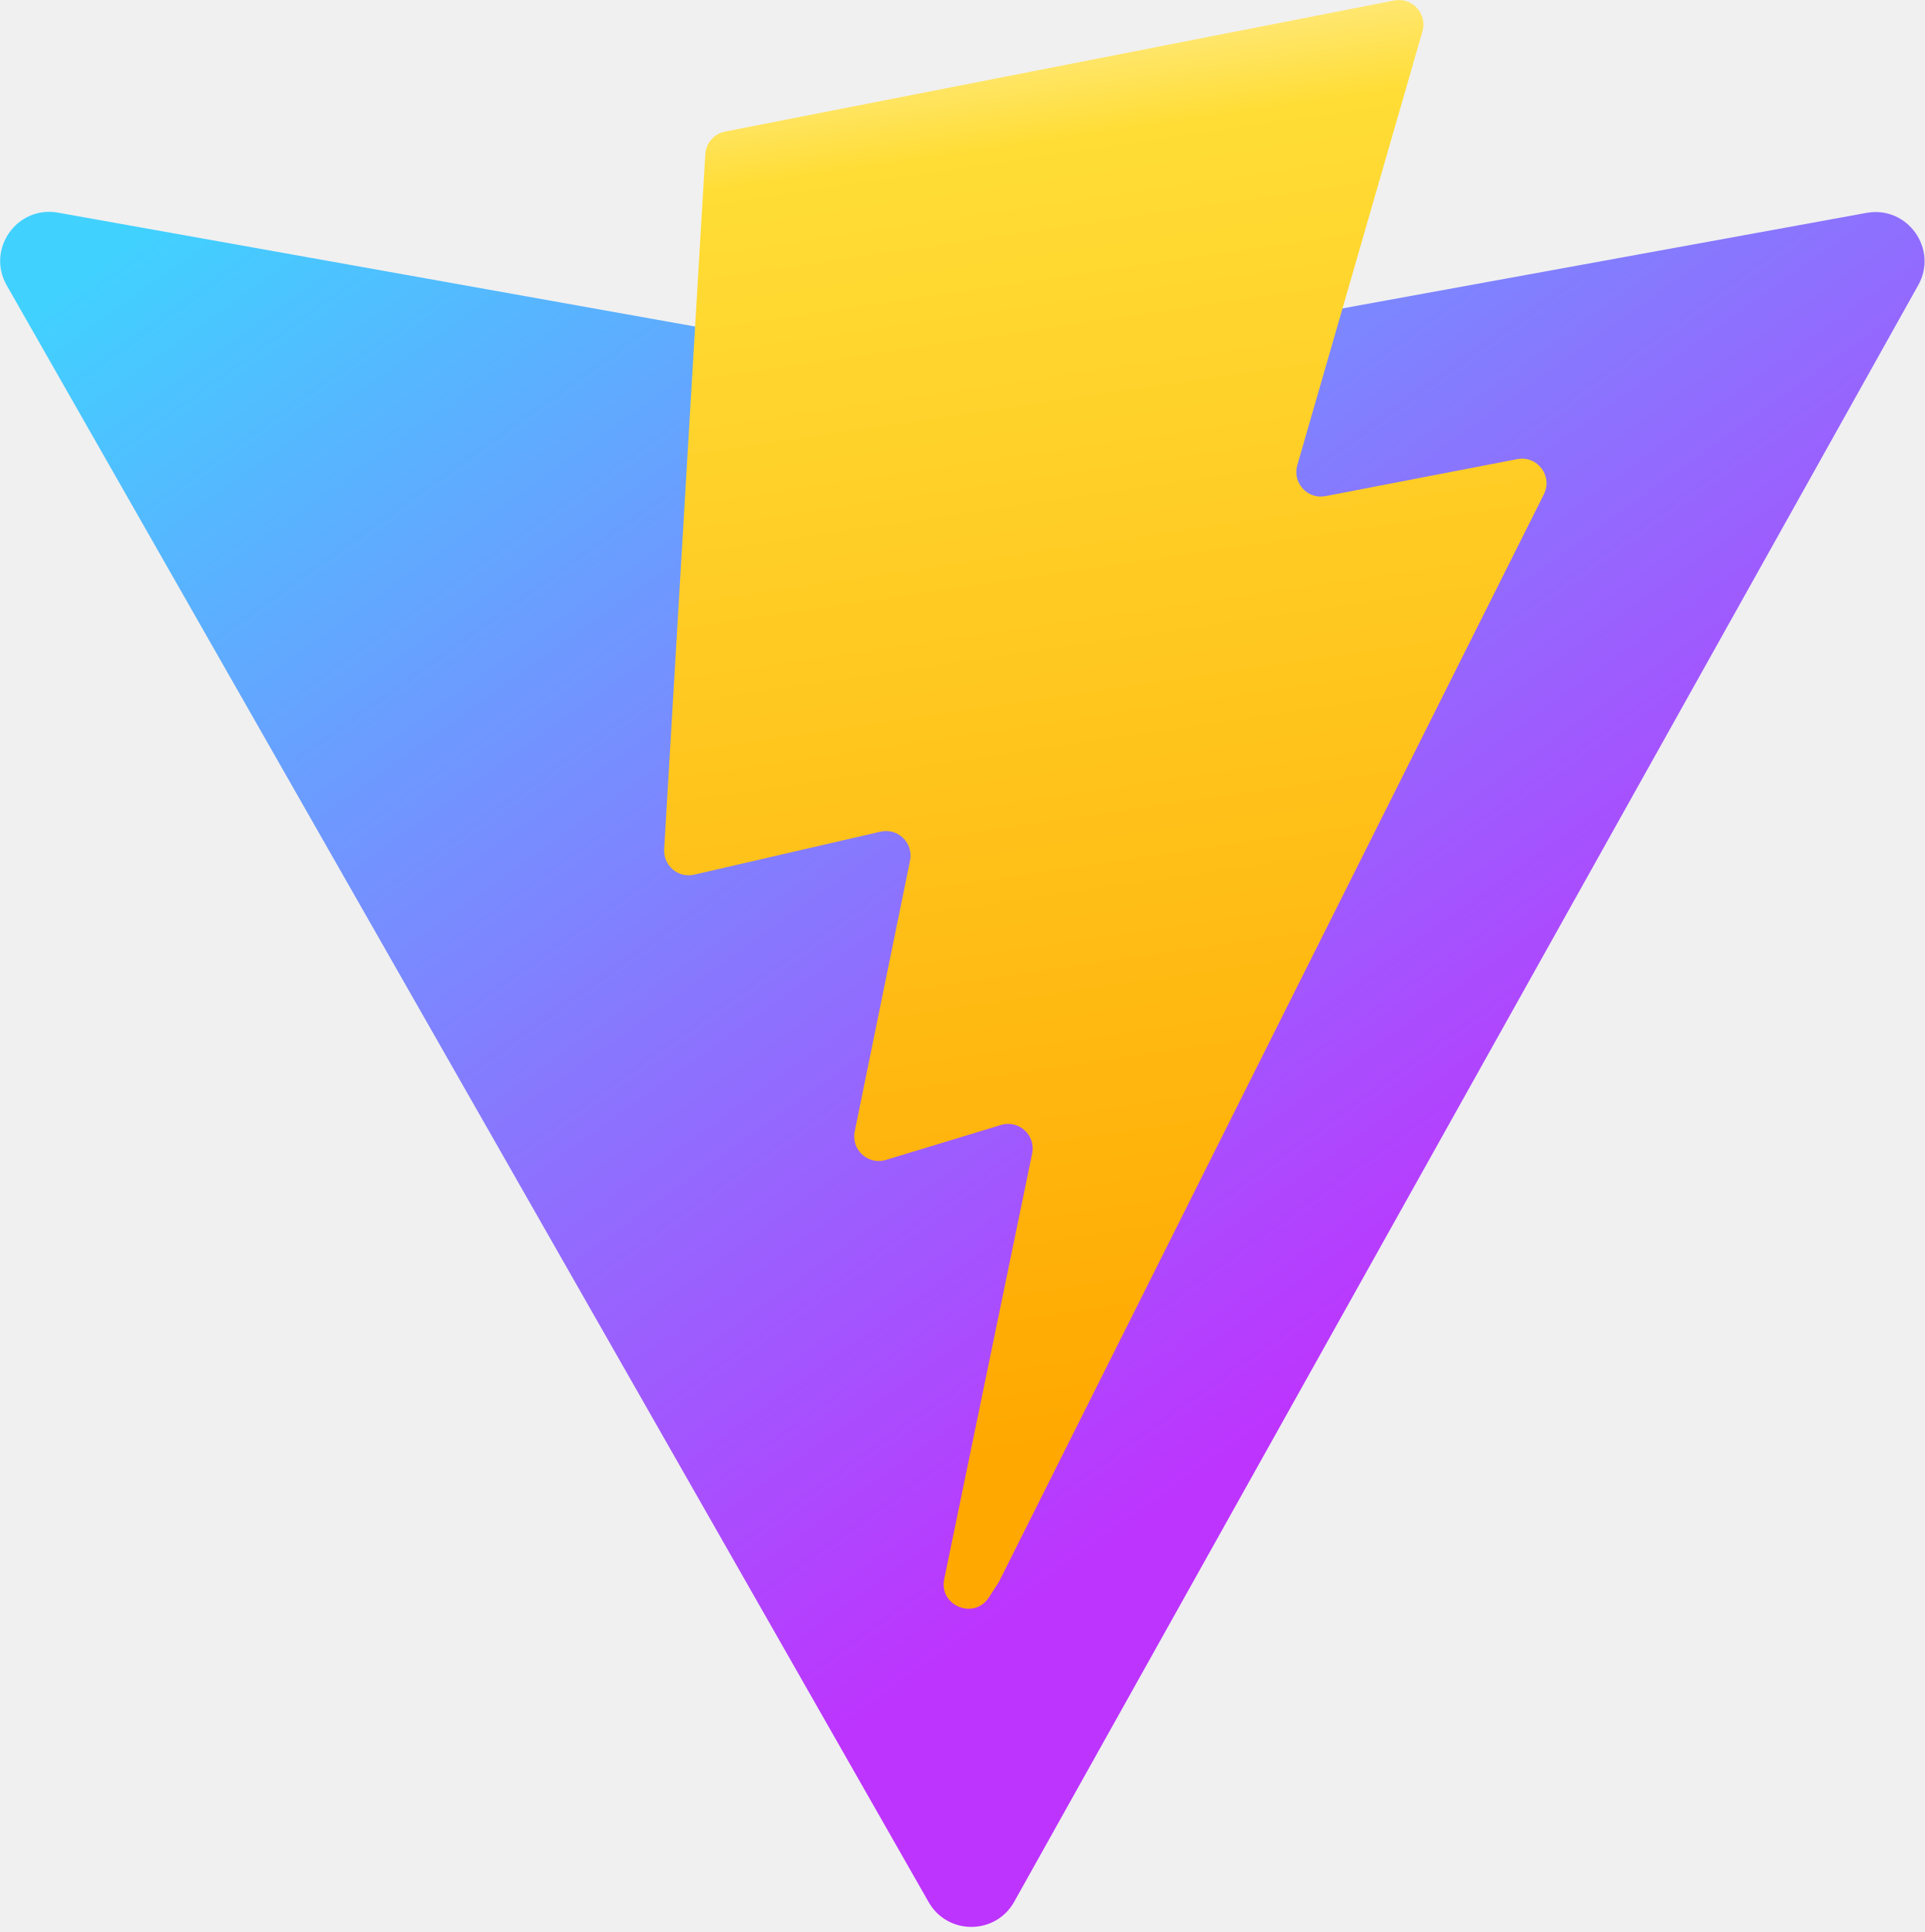
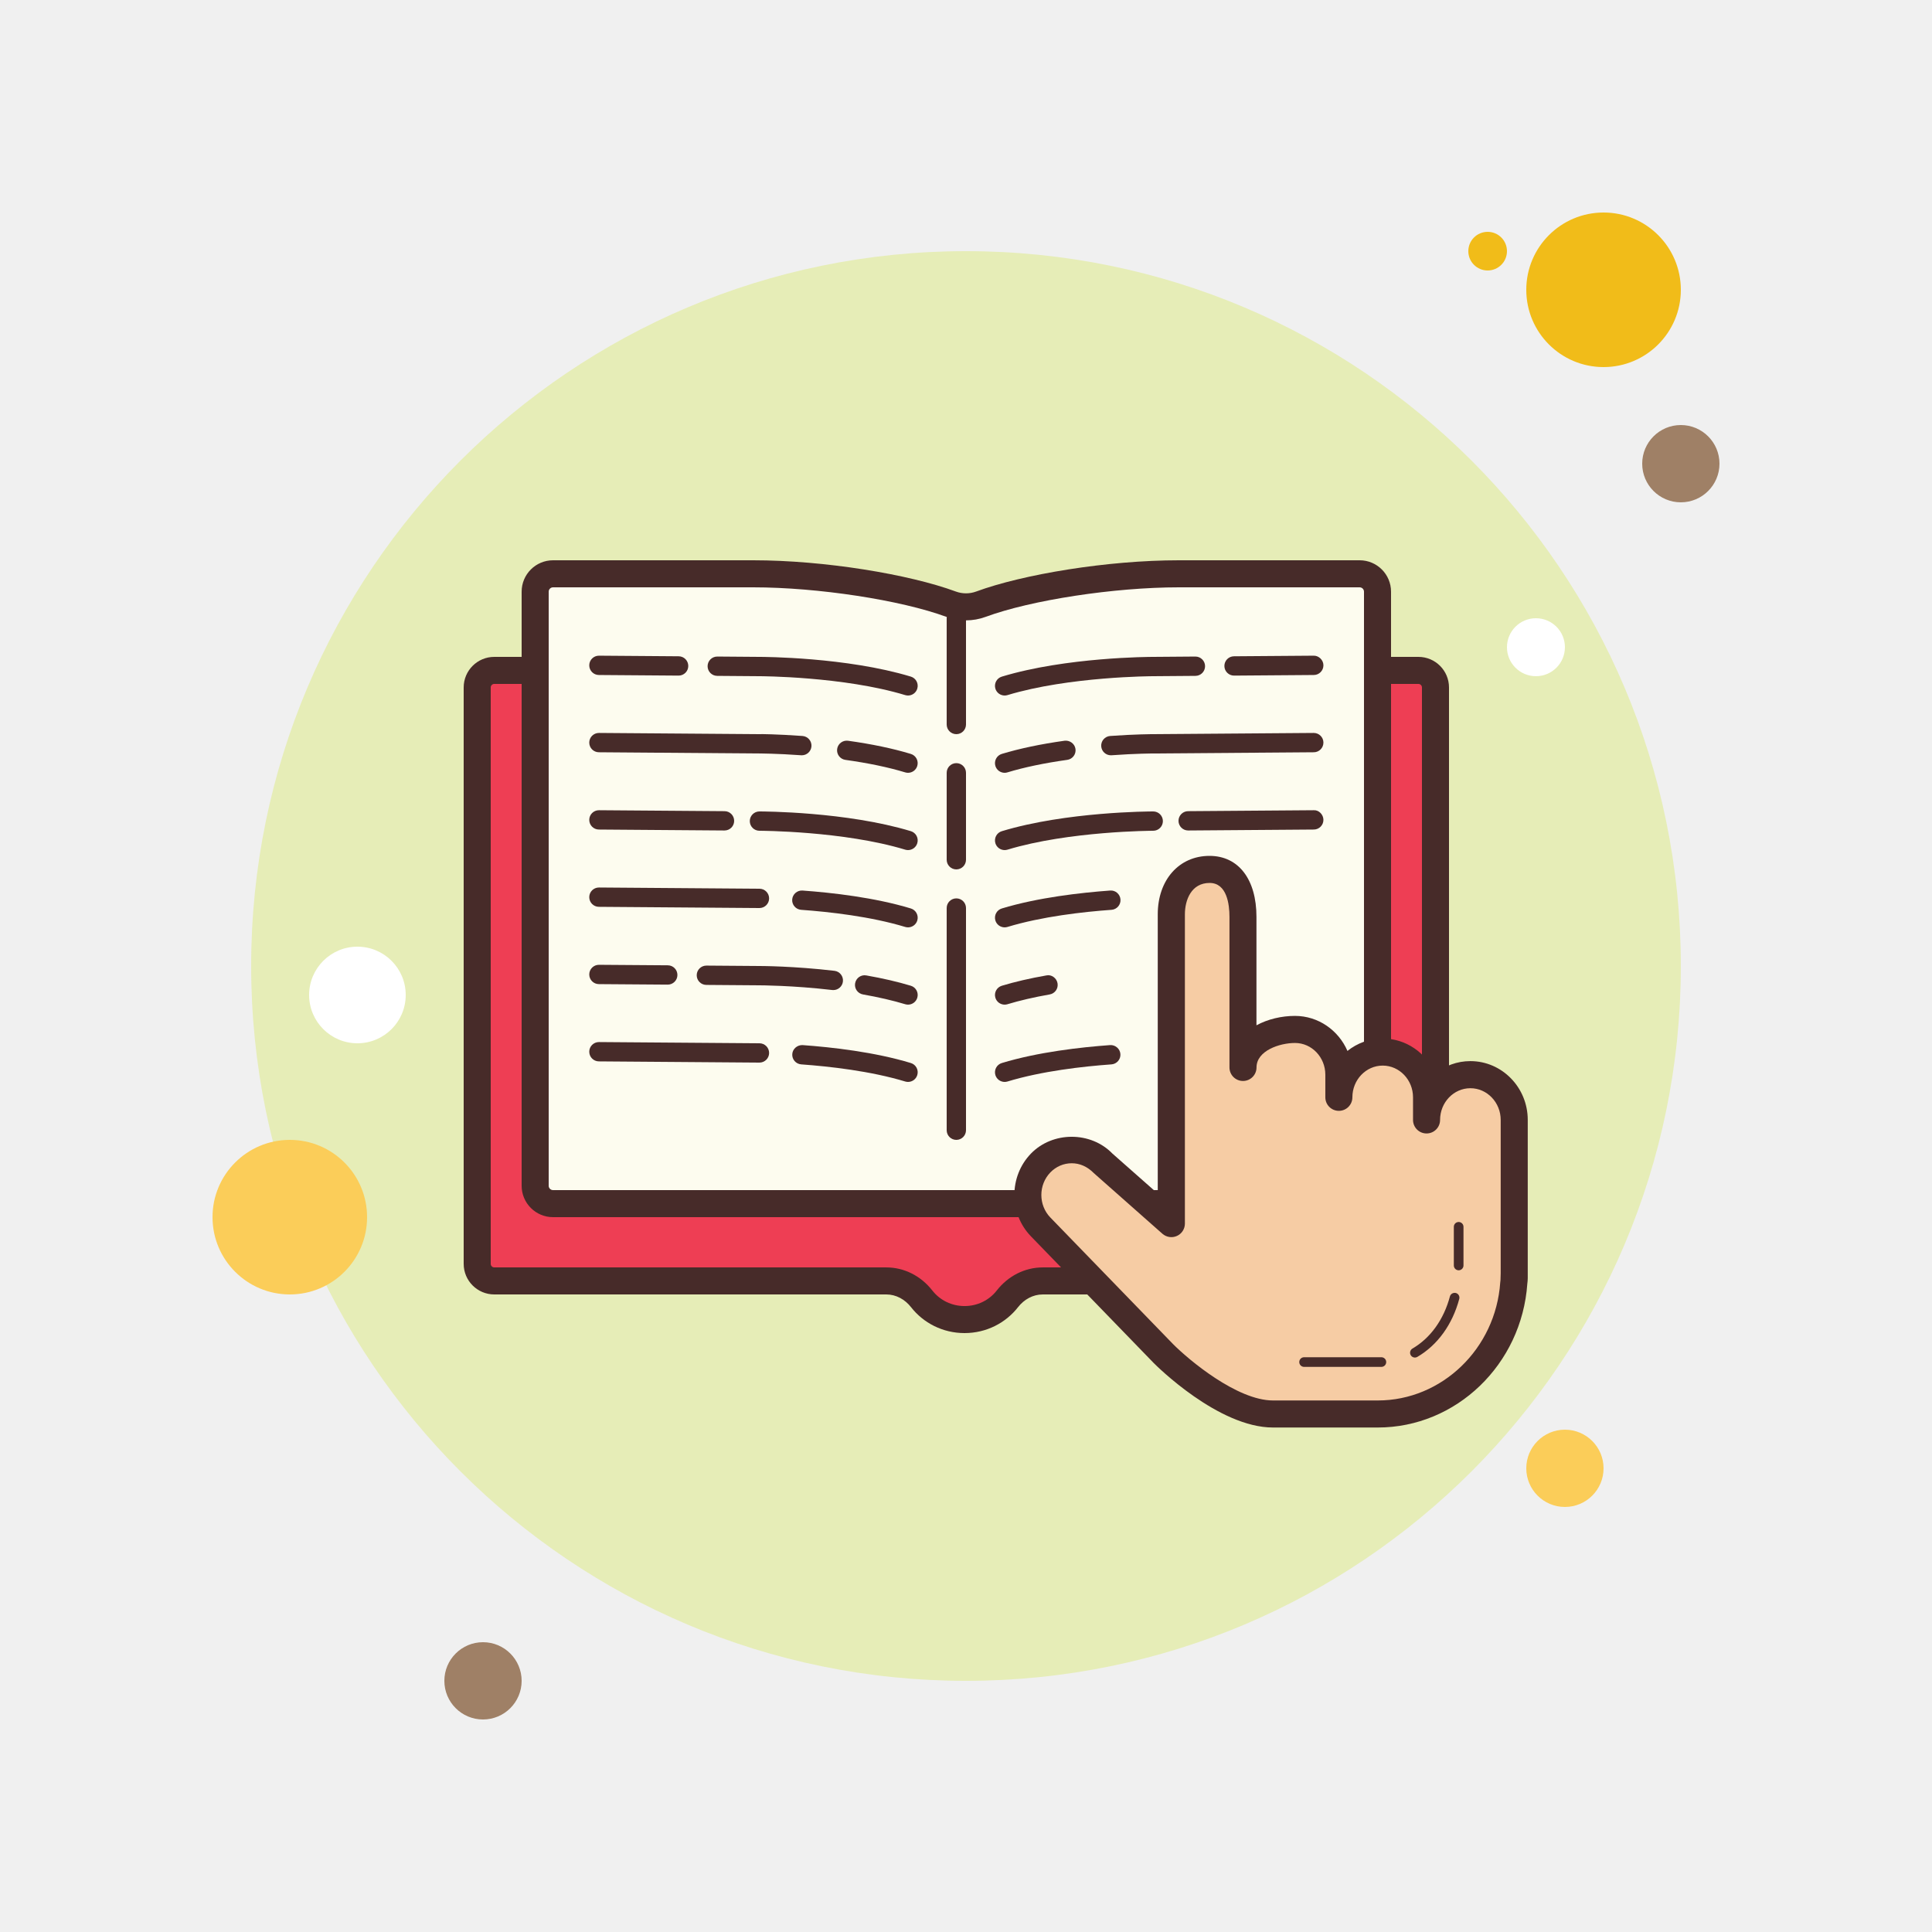
- <svg xmlns="http://www.w3.org/2000/svg" aria-hidden="true" role="img" class="iconify iconify--logos" width="31.88" height="32" preserveAspectRatio="xMidYMid meet" viewBox="0 0 256 257">
-   <defs>
-     <linearGradient id="IconifyId1813088fe1fbc01fb466" x1="-.828%" x2="57.636%" y1="7.652%" y2="78.411%">
-       <stop offset="0%" stop-color="#41D1FF" />
-       <stop offset="100%" stop-color="#BD34FE" />
-     </linearGradient>
-     <linearGradient id="IconifyId1813088fe1fbc01fb467" x1="43.376%" x2="50.316%" y1="2.242%" y2="89.03%">
-       <stop offset="0%" stop-color="#FFEA83" />
-       <stop offset="8.333%" stop-color="#FFDD35" />
-       <stop offset="100%" stop-color="#FFA800" />
-     </linearGradient>
-   </defs>
-   <path fill="url(#IconifyId1813088fe1fbc01fb466)" d="M255.153 37.938L134.897 252.976c-2.483 4.44-8.862 4.466-11.382.048L.875 37.958c-2.746-4.814 1.371-10.646 6.827-9.67l120.385 21.517a6.537 6.537 0 0 0 2.322-.004l117.867-21.483c5.438-.991 9.574 4.796 6.877 9.62Z" />
-   <path fill="url(#IconifyId1813088fe1fbc01fb467)" d="M185.432.063L96.44 17.501a3.268 3.268 0 0 0-2.634 3.014l-5.474 92.456a3.268 3.268 0 0 0 3.997 3.378l24.777-5.718c2.318-.535 4.413 1.507 3.936 3.838l-7.361 36.047c-.495 2.426 1.782 4.5 4.151 3.78l15.304-4.649c2.372-.72 4.652 1.36 4.15 3.788l-11.698 56.621c-.732 3.542 3.979 5.473 5.943 2.437l1.313-2.028l72.516-144.72c1.215-2.423-.88-5.186-3.54-4.672l-25.505 4.922c-2.396.462-4.435-1.77-3.759-4.114l16.646-57.705c.677-2.35-1.37-4.583-3.769-4.113Z" />
+ <svg xmlns="http://www.w3.org/2000/svg" x="0px" y="0px" width="100" height="100" viewBox="0 0 100 100">
+   <circle cx="77" cy="13" r="1" fill="#f1bc19" />
+   <circle cx="50" cy="50" r="37" fill="#e6edb7" />
+   <circle cx="83" cy="15" r="4" fill="#f1bc19" />
+   <circle cx="87" cy="24" r="2" fill="#9f8066" />
+   <circle cx="81" cy="76" r="2" fill="#fbcd59" />
+   <circle cx="15" cy="63" r="4" fill="#fbcd59" />
+   <circle cx="25" cy="87" r="2" fill="#9f8066" />
+   <circle cx="18.5" cy="51.5" r="2.5" fill="#fff" />
+   <circle cx="79.5" cy="33.5" r="1.5" fill="#fff" />
+   <path fill="#ee3e54" d="M49.924,68.3c-0.877,0-1.686-0.391-2.218-1.072c-0.46-0.59-1.127-0.928-1.831-0.928H25.583 c-0.487,0-0.883-0.396-0.883-0.883V35.583c0-0.487,0.396-0.883,0.883-0.883h47.833c0.487,0,0.883,0.396,0.883,0.883v29.834 c0,0.487-0.396,0.883-0.883,0.883H53.974c-0.704,0-1.371,0.338-1.831,0.928C51.609,67.909,50.801,68.3,49.924,68.3z" />
+   <path fill="#472b29" d="M73.417,35.4c0.101,0,0.183,0.083,0.183,0.184v29.833c0,0.101-0.082,0.184-0.183,0.184H53.974 c-0.921,0-1.789,0.436-2.383,1.197c-0.399,0.51-1.006,0.803-1.666,0.803c-0.66,0-1.268-0.293-1.667-0.804 c-0.594-0.76-1.462-1.196-2.383-1.196H25.583c-0.101,0-0.183-0.083-0.183-0.184V35.583c0-0.101,0.082-0.184,0.183-0.184H73.417 M73.417,34H25.583C24.709,34,24,34.709,24,35.583v29.833C24,66.291,24.709,67,25.583,67h20.291c0.508,0,0.967,0.258,1.28,0.658 C47.79,68.473,48.792,69,49.924,69c1.132,0,2.134-0.527,2.77-1.342c0.313-0.4,0.771-0.658,1.28-0.658h19.443 C74.291,67,75,66.291,75,65.417V35.583C75,34.709,74.291,34,73.417,34L73.417,34z" />
+   <path fill="#fdfcef" d="M28.625,62.3c-0.51,0-0.925-0.415-0.925-0.925v-30.75c0-0.51,0.415-0.925,0.925-0.925h10.359 c3.468,0,7.776,0.661,10.246,1.572c0.246,0.092,0.505,0.139,0.77,0.139s0.524-0.047,0.771-0.139 c2.468-0.911,6.778-1.572,10.245-1.572h9.359c0.51,0,0.925,0.415,0.925,0.925v30.75c0,0.51-0.415,0.925-0.925,0.925H28.625z" />
+   <path fill="#472b29" d="M70.375,30.4c0.124,0,0.225,0.101,0.225,0.225v30.75c0,0.124-0.101,0.225-0.225,0.225H51h-2H28.625 c-0.124,0-0.225-0.101-0.225-0.225v-30.75c0-0.124,0.101-0.225,0.225-0.225h10.36c3.341,0,7.641,0.658,10.004,1.53 c0.324,0.12,0.665,0.18,1.011,0.18s0.687-0.061,1.012-0.18c2.362-0.873,6.663-1.53,10.003-1.53H70.375 M70.375,29h-9.36 c-3.696,0-8.08,0.728-10.488,1.617c-0.17,0.063-0.348,0.094-0.527,0.094s-0.358-0.031-0.527-0.094 C47.065,29.728,42.68,29,38.985,29h-10.36C27.728,29,27,29.728,27,30.625v30.75C27,62.272,27.728,63,28.625,63H49h2h19.375 C71.272,63,72,62.272,72,61.375v-30.75C72,29.728,71.272,29,70.375,29L70.375,29z" />
+   <path fill="#d7ccc8" d="M72.022,61.534v4.488h2.326V62.69c-0.066,0.017-0.134,0.025-0.199,0.045 C73.572,62.157,72.836,61.746,72.022,61.534z" />
+   <path fill="#f6cca4" d="M76.105,55.625c-1.254,0-2.27,1.048-2.27,2.342v-1.171c0-1.293-1.016-2.342-2.27-2.342 c-1.254,0-2.27,1.048-2.27,2.342v-1.171c0-1.293-1.016-2.342-2.27-2.342c-1.254,0-2.693,0.674-2.693,1.967v-7.792 c0-1.293-0.476-2.458-1.729-2.458s-1.979,1.033-1.979,2.326v16.007l-3.549-3.138c-0.886-0.915-2.323-0.915-3.21,0 c-0.886,0.915-0.886,2.397,0,3.312l6.351,6.552c0,0,3.103,3.128,5.674,3.128h5.423c3.73,0,6.776-2.985,7.035-6.765 c0.009-0.086,0.025-0.171,0.025-0.26v-0.26v-6.327v-1.61C78.375,56.673,77.359,55.625,76.105,55.625z" />
+   <path fill="#472b29" d="M71.314,73.888h-5.423c-2.83,0-6.036-3.199-6.172-3.335l-6.356-6.559 c-1.146-1.181-1.146-3.104,0-4.286c1.124-1.157,3.091-1.159,4.215,0l2.347,2.072V47.326c0-1.782,1.102-3.026,2.68-3.026 c1.498,0,2.429,1.21,2.429,3.158v5.611c0.591-0.32,1.301-0.486,1.993-0.486c1.211,0,2.255,0.746,2.717,1.813 c0.503-0.402,1.136-0.643,1.822-0.643c1.211,0,2.255,0.746,2.717,1.813c0.504-0.402,1.137-0.643,1.823-0.643 c1.638,0,2.97,1.364,2.97,3.042v8.195c0,0.096-0.011,0.188-0.022,0.281C78.764,70.63,75.366,73.888,71.314,73.888z M55.472,60.21 c-0.416,0-0.808,0.168-1.104,0.473c-0.624,0.645-0.624,1.693,0,2.337l6.352,6.553c0.802,0.807,3.308,2.915,5.172,2.915h5.423 c3.318,0,6.103-2.685,6.337-6.112c0.001-0.015,0.012-0.101,0.013-0.115l0.011-0.357v-7.936c0-0.905-0.704-1.642-1.569-1.642 s-1.569,0.736-1.569,1.642c0,0.387-0.313,0.7-0.7,0.7s-0.7-0.313-0.7-0.7v-1.171c0-0.905-0.704-1.642-1.57-1.642 c-0.865,0-1.569,0.736-1.569,1.642c0,0.387-0.313,0.7-0.7,0.7s-0.7-0.313-0.7-0.7v-1.171c0-0.905-0.704-1.642-1.569-1.642 c-0.804,0-1.993,0.402-1.993,1.267c0,0.387-0.313,0.7-0.7,0.7s-0.7-0.313-0.7-0.7v-7.792c0-0.656-0.134-1.758-1.028-1.758 c-0.944,0-1.279,0.876-1.279,1.626v16.007c0,0.275-0.161,0.525-0.412,0.638c-0.252,0.114-0.545,0.068-0.752-0.113l-3.549-3.138 C56.278,60.378,55.887,60.21,55.472,60.21z" />
+   <path fill="#472b29" d="M49.5,38c-0.276,0-0.5-0.224-0.5-0.5V32c0-0.276,0.224-0.5,0.5-0.5S50,31.724,50,32v5.5 C50,37.776,49.776,38,49.5,38z" />
+   <path fill="#472b29" d="M49.5,45c-0.276,0-0.5-0.224-0.5-0.5V40c0-0.276,0.224-0.5,0.5-0.5S50,39.724,50,40v4.5 C50,44.776,49.776,45,49.5,45z" />
+   <path fill="#472b29" d="M49.5,59c-0.276,0-0.5-0.224-0.5-0.5V47c0-0.276,0.224-0.5,0.5-0.5S50,46.724,50,47v11.5 C50,58.776,49.776,59,49.5,59z" />
+   <path fill="#472b29" d="M47,36c-0.048,0-0.097-0.007-0.145-0.021C43.667,35.011,39.352,35,39.309,35l-2.188-0.017 c-0.276-0.002-0.498-0.228-0.496-0.504c0.002-0.274,0.226-0.496,0.5-0.496c0.001,0,0.002,0,0.004,0L39.313,34 c0.179,0,4.503,0.012,7.832,1.021c0.264,0.08,0.414,0.359,0.333,0.624C47.413,35.861,47.215,36,47,36z" />
+   <path fill="#472b29" d="M35.125,34.969c-0.001,0-0.002,0-0.004,0l-4.125-0.031c-0.276-0.002-0.498-0.228-0.496-0.504 c0.002-0.274,0.226-0.496,0.5-0.496c0.001,0,0.002,0,0.004,0l4.125,0.031c0.276,0.002,0.498,0.228,0.496,0.504 C35.624,34.747,35.4,34.969,35.125,34.969z" />
+   <path fill="#472b29" d="M47,40c-0.048,0-0.097-0.007-0.145-0.021c-0.875-0.266-1.917-0.483-3.098-0.648 c-0.273-0.038-0.464-0.291-0.426-0.564s0.291-0.463,0.564-0.426c1.232,0.172,2.325,0.401,3.249,0.682 c0.265,0.08,0.414,0.359,0.333,0.624C47.413,39.861,47.215,40,47,40z" />
+   <path fill="#472b29" d="M41.503,39.093c-0.012,0-0.024,0-0.036-0.001C40.209,39.001,39.318,39,39.309,39l-8.313-0.063 c-0.276-0.002-0.498-0.228-0.496-0.504c0.002-0.274,0.226-0.496,0.5-0.496c0.001,0,0.002,0,0.004,0L39.313,38 c0.01-0.009,0.919,0,2.225,0.094c0.275,0.021,0.483,0.26,0.463,0.535C41.982,38.892,41.763,39.093,41.503,39.093z" />
+   <path fill="#472b29" d="M47,44c-0.048,0-0.097-0.007-0.145-0.021C43.667,43.011,39.352,43,39.309,43 c-0.276,0-0.5-0.224-0.5-0.5s0.224-0.5,0.5-0.5c0.183,0,4.507,0.012,7.836,1.021c0.264,0.08,0.414,0.359,0.333,0.624 C47.413,43.861,47.215,44,47,44z" />
+   <path fill="#472b29" d="M37.5,42.986c-0.001,0-0.002,0-0.004,0l-6.5-0.049c-0.276-0.002-0.498-0.228-0.496-0.504 c0.002-0.274,0.226-0.496,0.5-0.496c0.001,0,0.002,0,0.004,0l6.5,0.049c0.276,0.002,0.498,0.228,0.496,0.504 C37.999,42.765,37.775,42.986,37.5,42.986z" />
+   <path fill="#472b29" d="M47,48c-0.048,0-0.097-0.007-0.145-0.021c-1.785-0.541-3.916-0.781-5.388-0.887 c-0.276-0.021-0.483-0.26-0.463-0.535c0.02-0.275,0.26-0.48,0.534-0.463c1.524,0.11,3.733,0.359,5.607,0.928 c0.264,0.08,0.414,0.359,0.333,0.624C47.413,47.861,47.215,48,47,48z" />
+   <path fill="#472b29" d="M39.309,47c-0.001,0-0.002,0-0.004,0l-8.309-0.063c-0.276-0.002-0.498-0.228-0.496-0.504 c0.002-0.274,0.226-0.496,0.5-0.496c0.001,0,0.002,0,0.004,0L39.313,46c0.276,0.002,0.498,0.228,0.496,0.504 C39.807,46.778,39.583,47,39.309,47z" />
+   <path fill="#472b29" d="M47,52c-0.048,0-0.097-0.007-0.145-0.021c-0.64-0.193-1.376-0.364-2.188-0.507 c-0.272-0.048-0.454-0.307-0.406-0.578c0.048-0.272,0.306-0.457,0.579-0.406c0.852,0.149,1.627,0.329,2.305,0.534 c0.264,0.08,0.414,0.359,0.333,0.623C47.413,51.861,47.215,52,47,52z" />
+   <path fill="#472b29" d="M43.133,51.246c-0.02,0-0.039-0.001-0.059-0.003C41.032,51.003,39.326,51,39.309,51l-2.751-0.021 c-0.276-0.002-0.498-0.228-0.496-0.504c0.002-0.274,0.226-0.496,0.5-0.496c0.001,0,0.002,0,0.004,0L39.313,50 c0.068,0,1.774,0.003,3.878,0.249c0.274,0.032,0.471,0.281,0.438,0.556C43.6,51.059,43.383,51.246,43.133,51.246z" />
+   <path fill="#472b29" d="M34.563,50.964c-0.001,0-0.002,0-0.004,0l-3.563-0.026c-0.276-0.002-0.498-0.228-0.496-0.504 c0.002-0.274,0.226-0.496,0.5-0.496c0.001,0,0.002,0,0.004,0l3.563,0.026c0.276,0.002,0.498,0.228,0.496,0.504 C35.061,50.742,34.837,50.964,34.563,50.964z" />
+   <path fill="#472b29" d="M47,56c-0.048,0-0.097-0.007-0.145-0.021c-1.783-0.541-3.912-0.781-5.384-0.887 c-0.276-0.021-0.483-0.26-0.463-0.535c0.019-0.275,0.267-0.474,0.534-0.463c1.523,0.11,3.731,0.359,5.603,0.928 c0.265,0.08,0.414,0.359,0.333,0.624C47.413,55.861,47.215,56,47,56z" />
+   <path fill="#472b29" d="M39.309,55c-0.001,0-0.002,0-0.004,0l-8.309-0.063c-0.276-0.002-0.498-0.228-0.496-0.504 c0.002-0.274,0.226-0.496,0.5-0.496c0.001,0,0.002,0,0.004,0L39.313,54c0.276,0.002,0.498,0.228,0.496,0.504 C39.807,54.778,39.583,55,39.309,55z" />
+   <path fill="#472b29" d="M52,36c-0.215,0-0.413-0.139-0.479-0.354c-0.08-0.265,0.069-0.544,0.333-0.624 C55.184,34.012,59.509,34,59.691,34l2.179-0.017c0.001,0,0.003,0,0.004,0c0.274,0,0.498,0.222,0.5,0.496 c0.002,0.276-0.22,0.502-0.496,0.504L59.695,35c-0.047,0-4.365,0.013-7.55,0.979C52.097,35.993,52.048,36,52,36z" />
+   <g>
+     <path fill="#472b29" d="M63.874,34.969c-0.274,0-0.498-0.222-0.5-0.496c-0.002-0.276,0.22-0.502,0.496-0.504l4.126-0.031 c0.261-0.006,0.502,0.221,0.504,0.496c0.002,0.276-0.22,0.502-0.496,0.504l-4.126,0.031C63.877,34.969,63.875,34.969,63.874,34.969 z" />
+   </g>
+   <g>
+     <path fill="#472b29" d="M52,40c-0.215,0-0.413-0.139-0.479-0.354c-0.08-0.265,0.069-0.544,0.333-0.624 c0.925-0.28,2.018-0.51,3.249-0.682c0.264-0.032,0.525,0.151,0.564,0.426c0.038,0.273-0.152,0.526-0.426,0.564 c-1.18,0.165-2.222,0.383-3.097,0.648C52.097,39.993,52.048,40,52,40z" />
+   </g>
+   <g>
+     <path fill="#472b29" d="M57.497,39.093c-0.26,0-0.479-0.201-0.498-0.464c-0.02-0.275,0.188-0.515,0.463-0.535 C58.757,38.001,59.654,38,59.691,38l8.305-0.063c0.001,0,0.003,0,0.004,0c0.274,0,0.498,0.222,0.5,0.496 c0.002,0.276-0.22,0.502-0.496,0.504L59.695,39c-0.013,0-0.905,0.001-2.161,0.092C57.521,39.093,57.51,39.093,57.497,39.093z" />
+   </g>
+   <g>
+     <path fill="#472b29" d="M52,44c-0.215,0-0.413-0.139-0.479-0.354c-0.08-0.265,0.069-0.544,0.333-0.624 C55.184,42.012,59.509,42,59.691,42c0.276,0,0.5,0.224,0.5,0.5s-0.224,0.5-0.5,0.5c-0.043,0-4.361,0.013-7.546,0.979 C52.097,43.993,52.048,44,52,44z" />
+   </g>
+   <g>
+     <path fill="#472b29" d="M61.499,42.986c-0.274,0-0.498-0.222-0.5-0.496c-0.002-0.276,0.22-0.502,0.496-0.504l6.501-0.049 c0.261-0.02,0.502,0.221,0.504,0.496c0.002,0.276-0.22,0.502-0.496,0.504l-6.501,0.049C61.502,42.986,61.5,42.986,61.499,42.986z" />
+   </g>
+   <g>
+     <path fill="#472b29" d="M52,48c-0.215,0-0.413-0.139-0.479-0.354c-0.08-0.265,0.069-0.544,0.333-0.624 c1.874-0.568,4.084-0.817,5.607-0.928c0.275-0.023,0.515,0.188,0.535,0.463c0.02,0.275-0.188,0.515-0.463,0.535 c-1.474,0.105-3.604,0.346-5.389,0.887C52.097,47.993,52.048,48,52,48z" />
+   </g>
+   <g>
+     <path fill="#472b29" d="M52,52c-0.215,0-0.413-0.139-0.479-0.355c-0.08-0.264,0.069-0.543,0.334-0.623 c0.678-0.205,1.453-0.385,2.305-0.534c0.259-0.061,0.53,0.133,0.578,0.406c0.048,0.271-0.134,0.53-0.406,0.578 c-0.812,0.143-1.548,0.313-2.188,0.507C52.097,51.993,52.048,52,52,52z" />
+   </g>
+   <g>
+     <path fill="#472b29" d="M52,56c-0.215,0-0.413-0.139-0.479-0.354c-0.08-0.265,0.069-0.544,0.333-0.624 c1.872-0.568,4.08-0.818,5.603-0.928c0.27-0.018,0.515,0.188,0.535,0.463c0.02,0.275-0.188,0.515-0.463,0.535 c-1.472,0.105-3.601,0.346-5.384,0.887C52.097,55.993,52.048,56,52,56z" />
+   </g>
+   <g>
+     <path fill="#472b29" d="M75.5,65.75c-0.138,0-0.25-0.112-0.25-0.25v-2c0-0.138,0.112-0.25,0.25-0.25s0.25,0.112,0.25,0.25v2 C75.75,65.638,75.638,65.75,75.5,65.75z" />
+   </g>
+   <g>
+     <path fill="#472b29" d="M73.235,70.267c-0.086,0-0.169-0.044-0.216-0.124c-0.069-0.119-0.029-0.272,0.09-0.342 c0.932-0.544,1.621-1.503,1.939-2.699c0.035-0.133,0.175-0.208,0.306-0.177c0.133,0.035,0.213,0.172,0.177,0.306 c-0.353,1.324-1.123,2.391-2.17,3.002C73.321,70.256,73.278,70.267,73.235,70.267z" />
+   </g>
+   <g>
+     <path fill="#472b29" d="M71.5,70.75h-4c-0.138,0-0.25-0.112-0.25-0.25s0.112-0.25,0.25-0.25h4c0.138,0,0.25,0.112,0.25,0.25 S71.638,70.75,71.5,70.75z" />
+   </g>
</svg>
